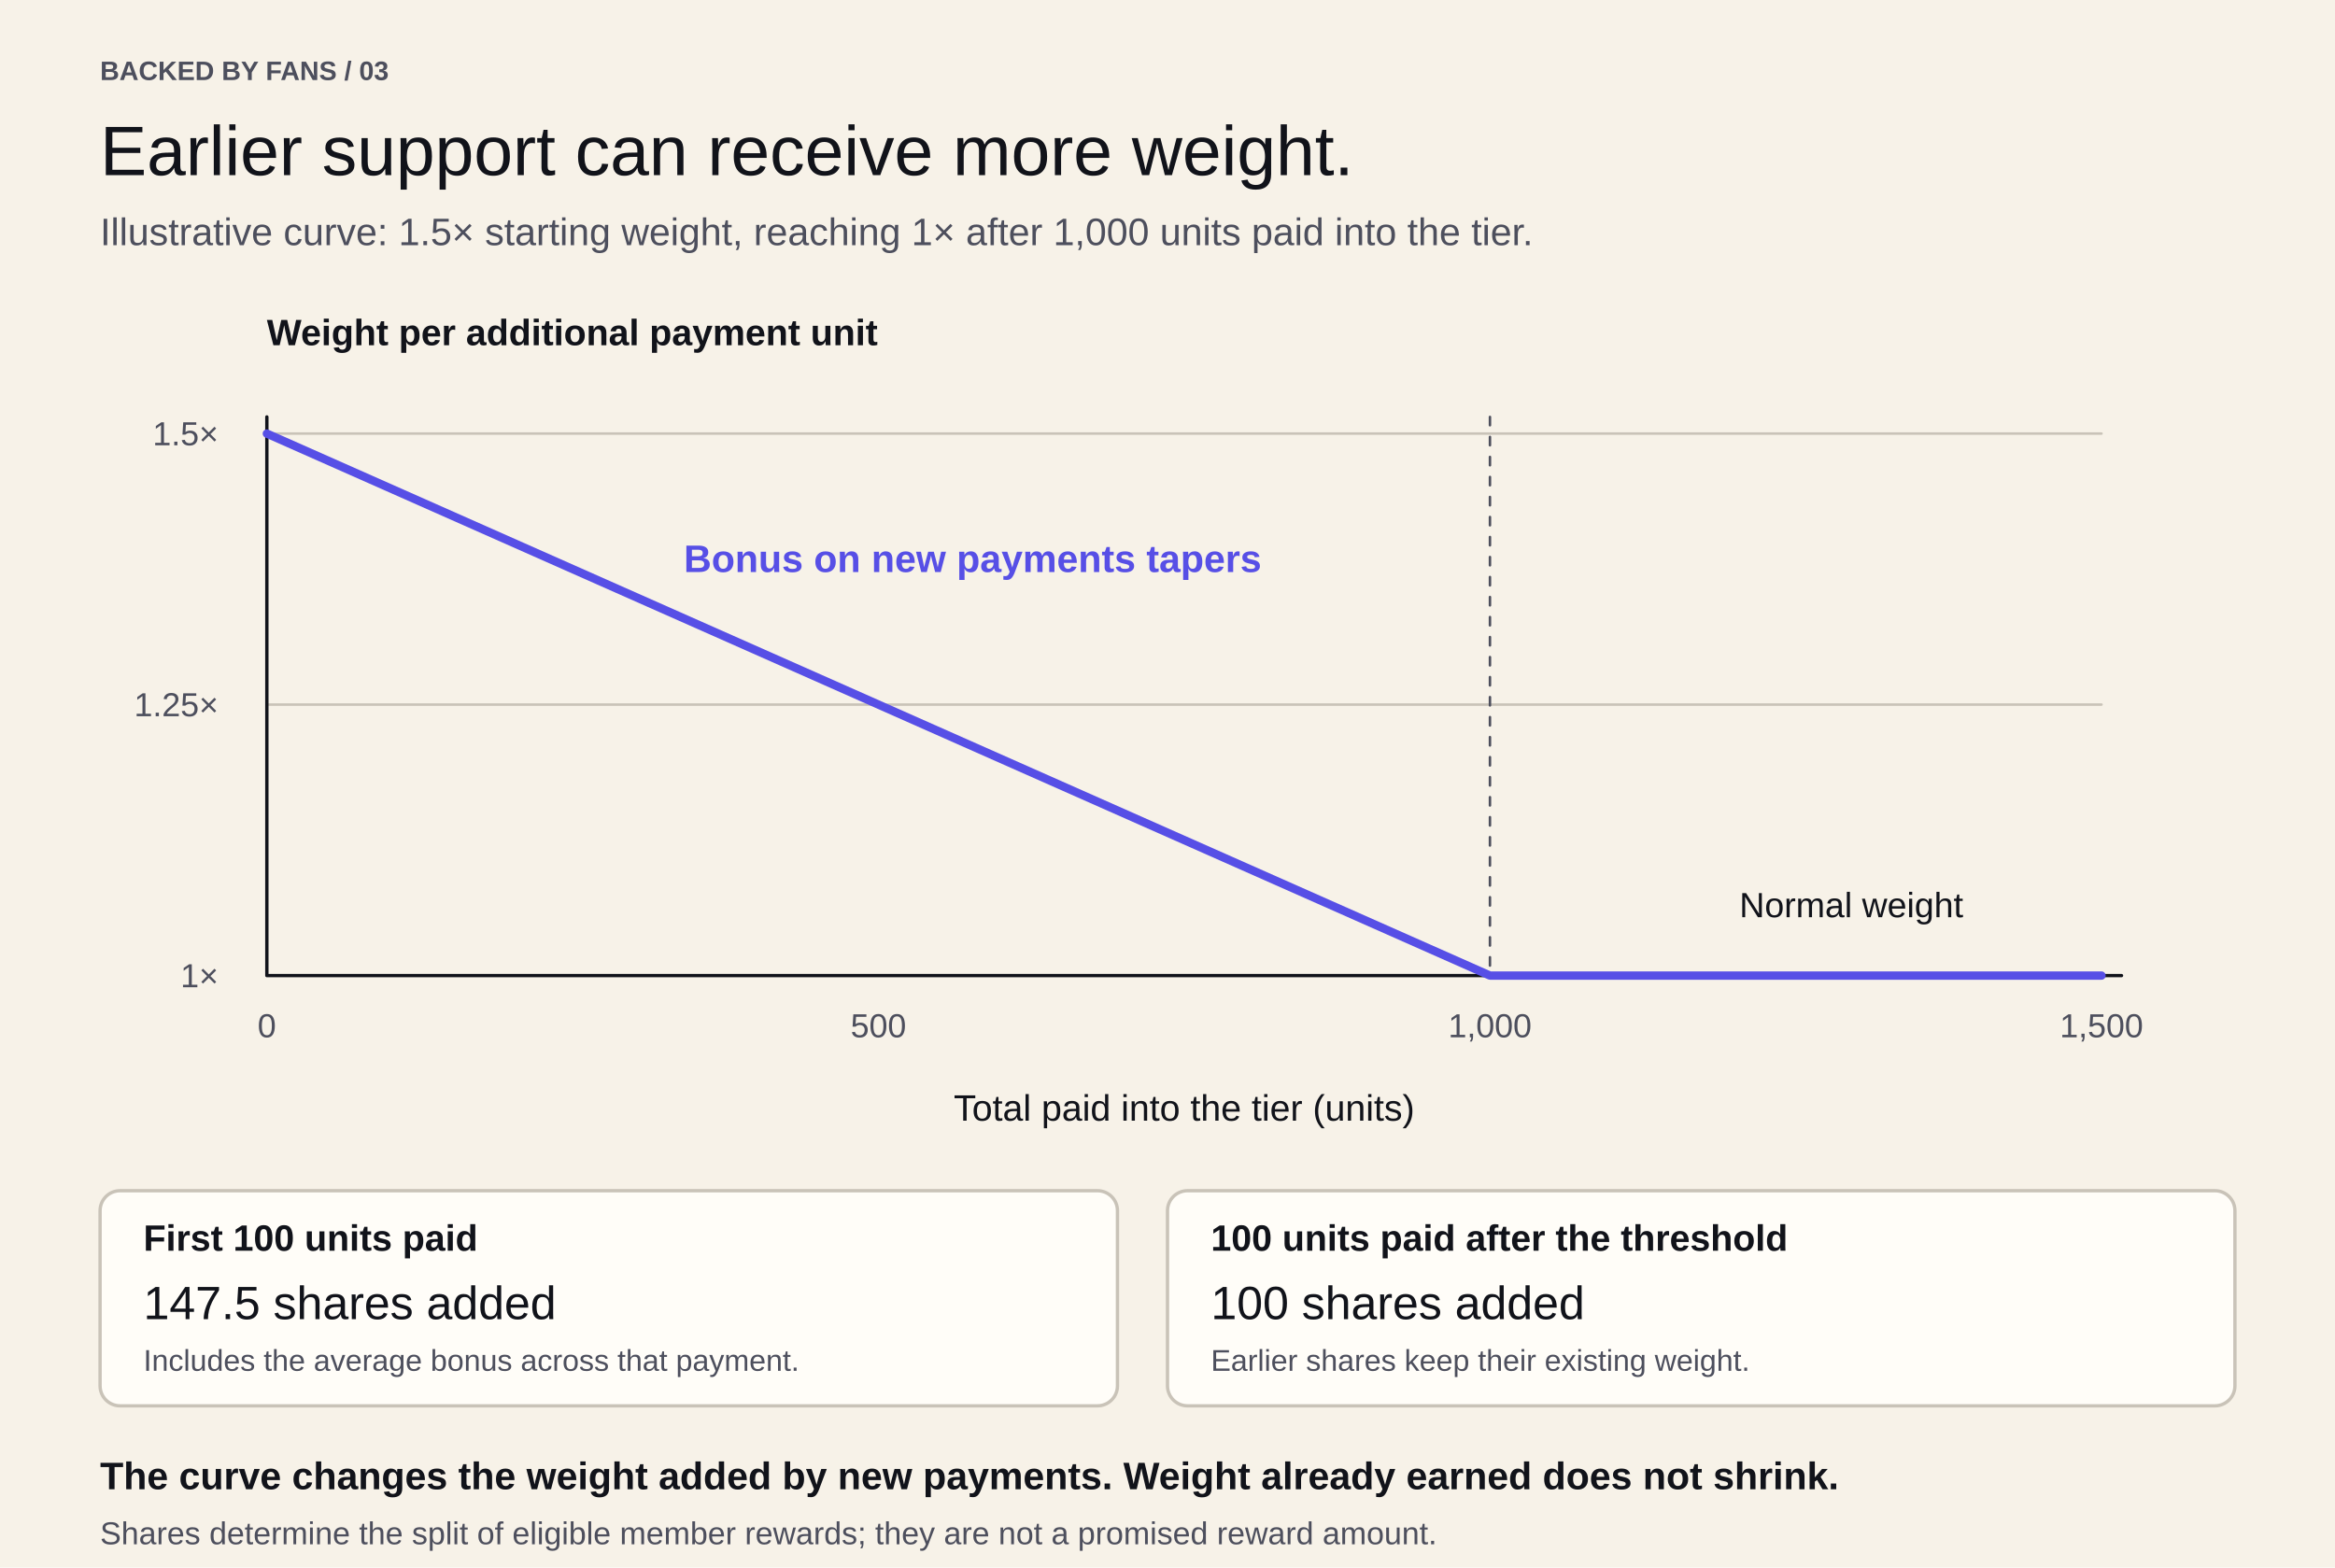
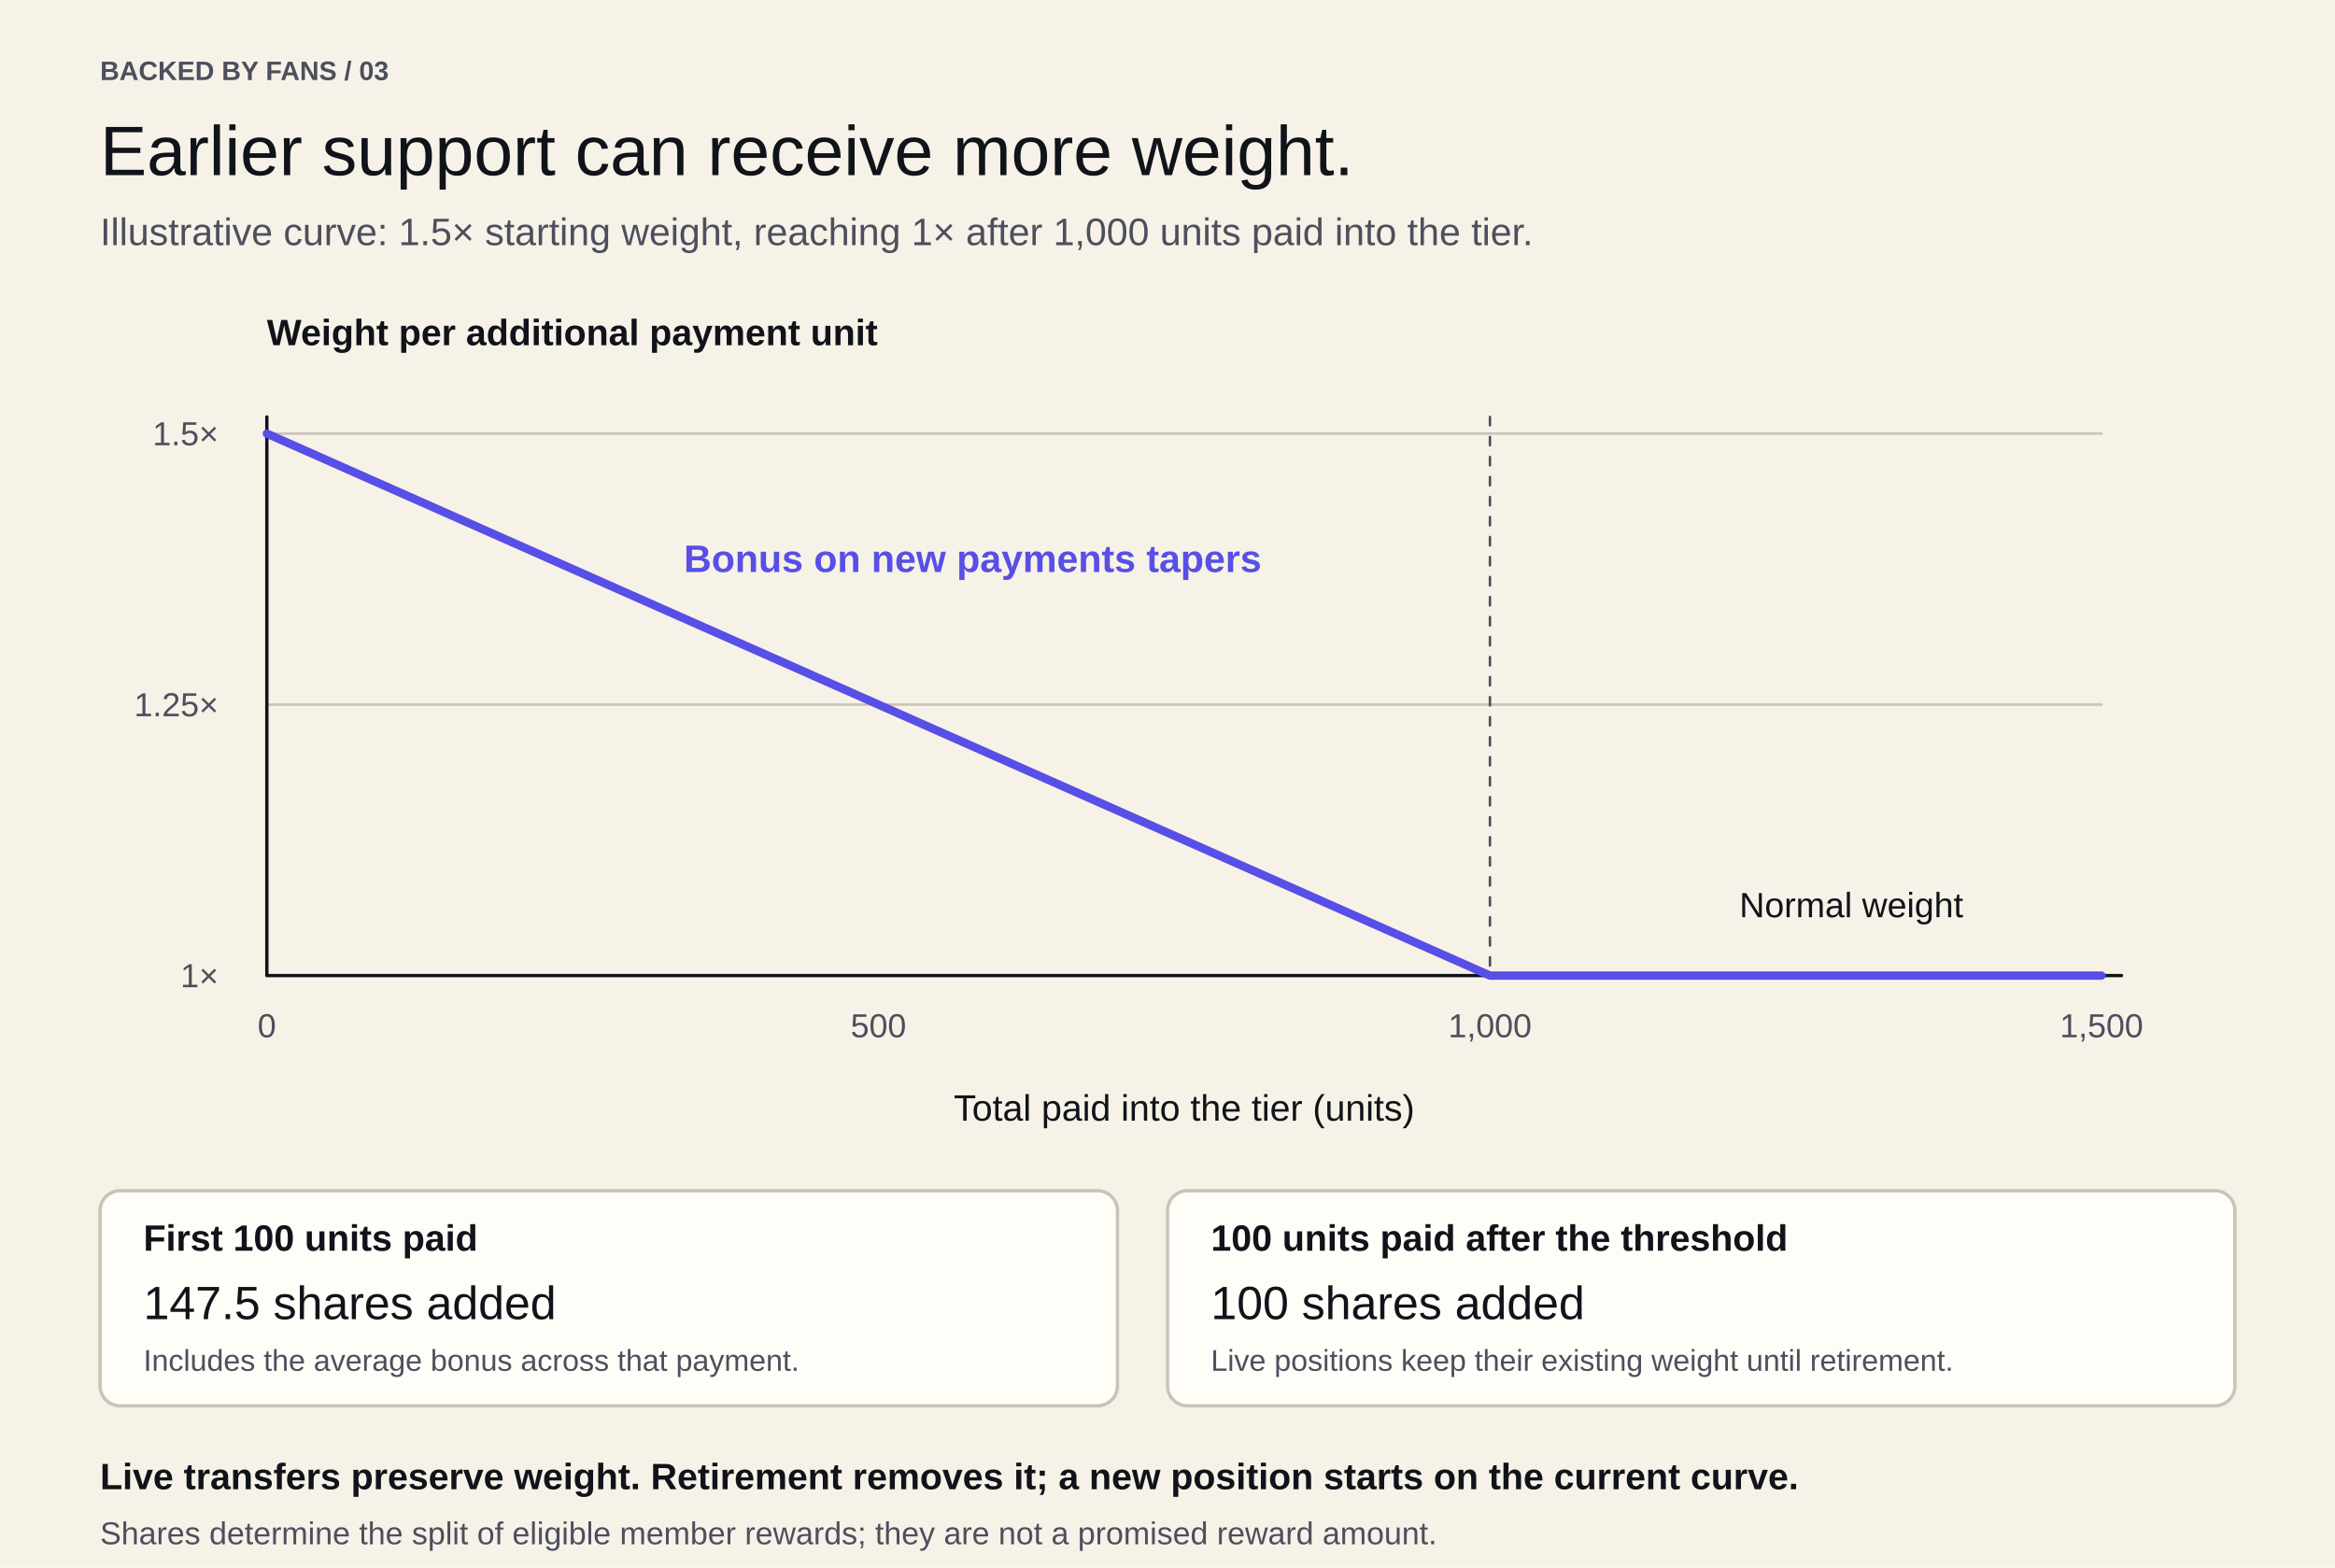
<svg xmlns="http://www.w3.org/2000/svg" width="1400" height="940" viewBox="0 0 1400 940" role="img" aria-labelledby="title desc">
  <defs>
    <marker id="arrow" viewBox="0 0 10 10" refX="9" refY="5" markerWidth="7" markerHeight="7" orient="auto-start-reverse">
      <path d="M0 0 L10 5 L0 10" fill="none" stroke="#11131a" stroke-width="1.4" />
    </marker>
  </defs>
  <rect width="1400" height="940" fill="#f7f2e8" />
  <text x="60" y="48" fill="#4d4f5d" font-family="Arial, Helvetica, sans-serif" font-size="16" font-weight="700" text-anchor="start">BACKED BY FANS  /  03</text>
  <text x="60" y="105" fill="#11131a" font-family="Arial, Helvetica, sans-serif" font-size="42" font-weight="500" text-anchor="start">Earlier support can receive more weight.</text>
  <text x="60" y="147" fill="#4d4f5d" font-family="Arial, Helvetica, sans-serif" font-size="23" font-weight="400" text-anchor="start">Illustrative curve: 1.5× starting weight, reaching 1× after 1,000 units paid into the tier.</text>
  <text x="160" y="207" fill="#11131a" font-family="Arial, Helvetica, sans-serif" font-size="22" font-weight="700" text-anchor="start">Weight per additional payment unit</text>
  <path d="M160 585.0 H1260" fill="none" stroke="#c9c3b8" stroke-width="1.5" stroke-linecap="round" stroke-linejoin="round" />
  <text x="131" y="592.0" fill="#4d4f5d" font-family="Arial, Helvetica, sans-serif" font-size="20" font-weight="400" text-anchor="end">1×</text>
  <path d="M160 422.5 H1260" fill="none" stroke="#c9c3b8" stroke-width="1.5" stroke-linecap="round" stroke-linejoin="round" />
  <text x="131" y="429.5" fill="#4d4f5d" font-family="Arial, Helvetica, sans-serif" font-size="20" font-weight="400" text-anchor="end">1.25×</text>
  <path d="M160 260.0 H1260" fill="none" stroke="#c9c3b8" stroke-width="1.5" stroke-linecap="round" stroke-linejoin="round" />
  <text x="131" y="267.0" fill="#4d4f5d" font-family="Arial, Helvetica, sans-serif" font-size="20" font-weight="400" text-anchor="end">1.5×</text>
  <text x="160.0" y="622" fill="#4d4f5d" font-family="Arial, Helvetica, sans-serif" font-size="20" font-weight="400" text-anchor="middle">0</text>
  <text x="526.667" y="622" fill="#4d4f5d" font-family="Arial, Helvetica, sans-serif" font-size="20" font-weight="400" text-anchor="middle">500</text>
  <text x="893.333" y="622" fill="#4d4f5d" font-family="Arial, Helvetica, sans-serif" font-size="20" font-weight="400" text-anchor="middle">1,000</text>
  <text x="1260.0" y="622" fill="#4d4f5d" font-family="Arial, Helvetica, sans-serif" font-size="20" font-weight="400" text-anchor="middle">1,500</text>
  <path d="M160 250 V585 H1272" fill="none" stroke="#11131a" stroke-width="2" stroke-linecap="round" stroke-linejoin="round" />
  <path d="M893.333 250 V585" fill="none" stroke="#4d4f5d" stroke-width="1.5" stroke-linecap="round" stroke-linejoin="round" stroke-dasharray="5 7" />
  <path d="M160 260.0 L893.333 585.0 H1260" fill="none" stroke="#574fe6" stroke-width="5" stroke-linecap="round" stroke-linejoin="round" />
  <text x="410" y="343" fill="#574fe6" font-family="Arial, Helvetica, sans-serif" font-size="23" font-weight="700" text-anchor="start">Bonus on new payments tapers</text>
  <text x="1110" y="550" fill="#11131a" font-family="Arial, Helvetica, sans-serif" font-size="21" font-weight="500" text-anchor="middle">Normal weight</text>
  <text x="710" y="672" fill="#11131a" font-family="Arial, Helvetica, sans-serif" font-size="22" font-weight="500" text-anchor="middle">Total paid into the tier (units)</text>
  <rect x="60" y="714" width="610" height="129" rx="12" fill="#fffdf8" stroke="#c9c3b8" stroke-width="2" />
  <text x="86" y="750" fill="#11131a" font-family="Arial, Helvetica, sans-serif" font-size="22" font-weight="700" text-anchor="start">First 100 units paid</text>
  <text x="86" y="791" fill="#11131a" font-family="Arial, Helvetica, sans-serif" font-size="28" font-weight="400" text-anchor="start">147.5 shares added</text>
  <text x="86" y="822" fill="#4d4f5d" font-family="Arial, Helvetica, sans-serif" font-size="18" font-weight="400" text-anchor="start">Includes the average bonus across that payment.</text>
  <rect x="700" y="714" width="640" height="129" rx="12" fill="#fffdf8" stroke="#c9c3b8" stroke-width="2" />
  <text x="726" y="750" fill="#11131a" font-family="Arial, Helvetica, sans-serif" font-size="22" font-weight="700" text-anchor="start">100 units paid after the threshold</text>
  <text x="726" y="791" fill="#11131a" font-family="Arial, Helvetica, sans-serif" font-size="28" font-weight="400" text-anchor="start">100 shares added</text>
-   <text x="726" y="822" fill="#4d4f5d" font-family="Arial, Helvetica, sans-serif" font-size="18" font-weight="400" text-anchor="start">Earlier shares keep their existing weight.</text>
-   <text x="60" y="893" fill="#11131a" font-family="Arial, Helvetica, sans-serif" font-size="23" font-weight="700" text-anchor="start">The curve changes the weight added by new payments. Weight already earned does not shrink.</text>
+   <text x="726" y="822" fill="#4d4f5d" font-family="Arial, Helvetica, sans-serif" font-size="18" font-weight="400" text-anchor="start">Live positions keep their existing weight until retirement.</text>
+   <text x="60" y="893" fill="#11131a" font-family="Arial, Helvetica, sans-serif" font-size="22" font-weight="700" text-anchor="start">Live transfers preserve weight. Retirement removes it; a new position starts on the current curve.</text>
  <text x="60" y="926" fill="#4d4f5d" font-family="Arial, Helvetica, sans-serif" font-size="19" font-weight="400" text-anchor="start">Shares determine the split of eligible member rewards; they are not a promised reward amount.</text>
</svg>
